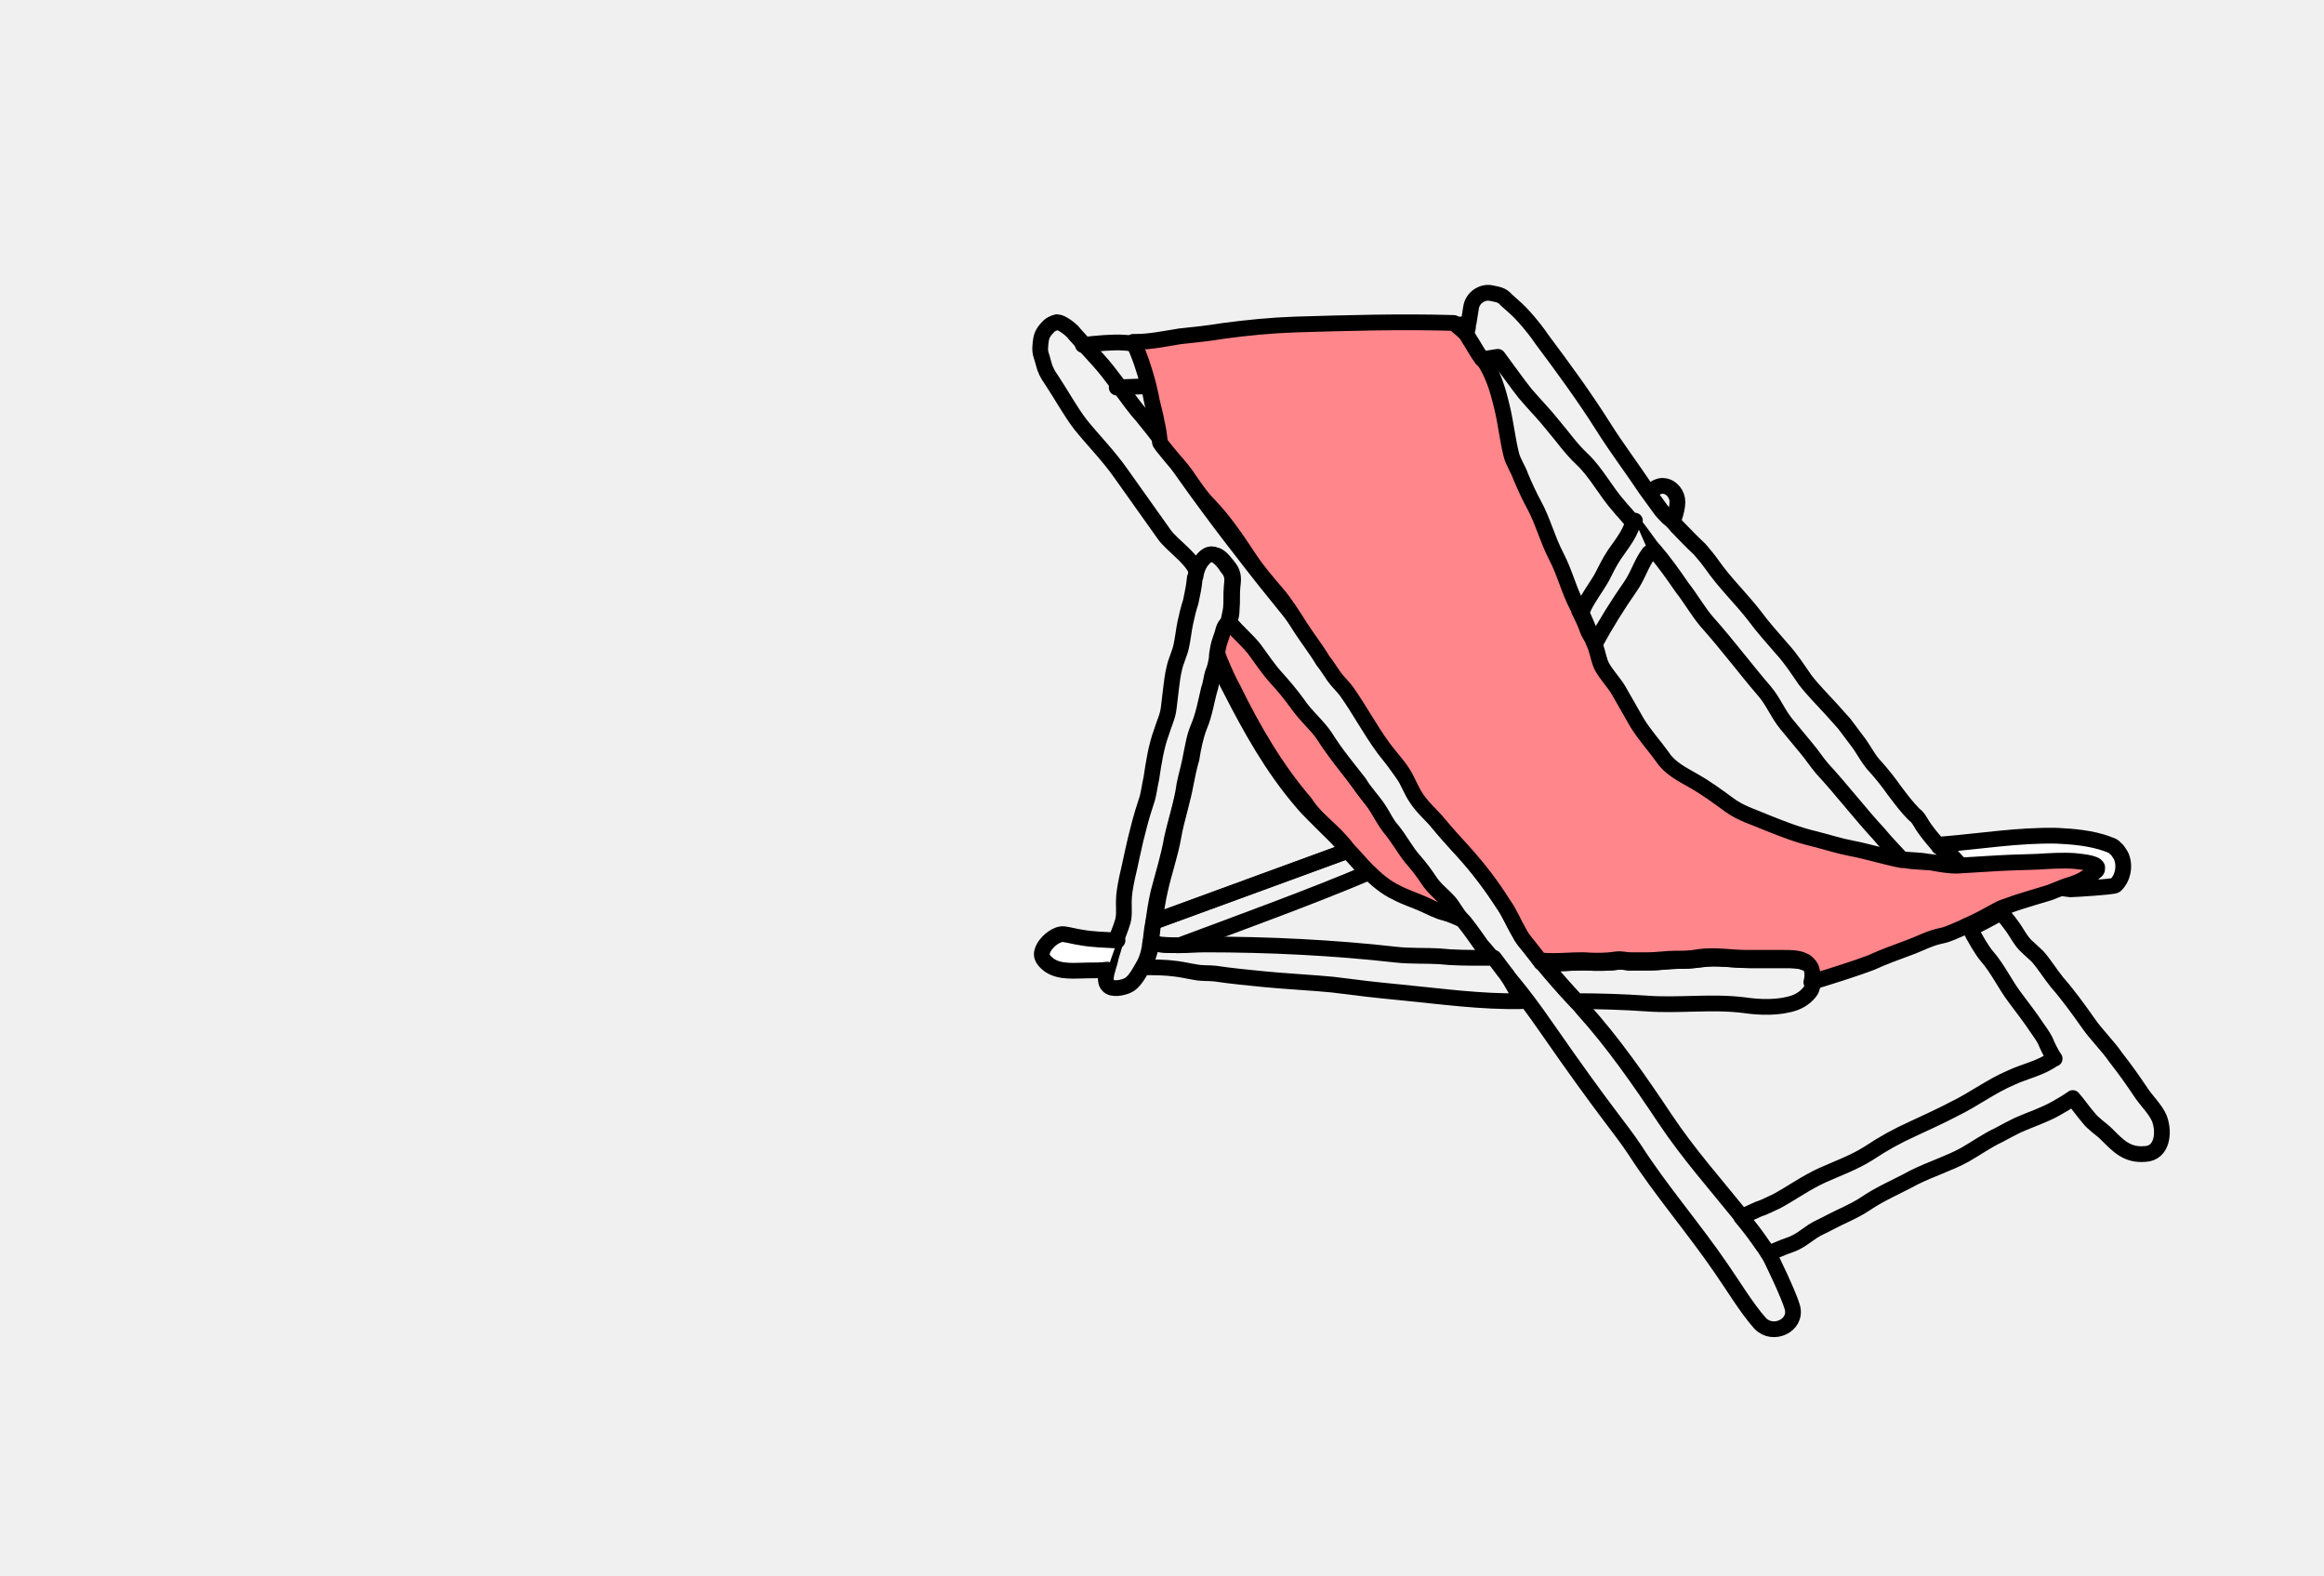
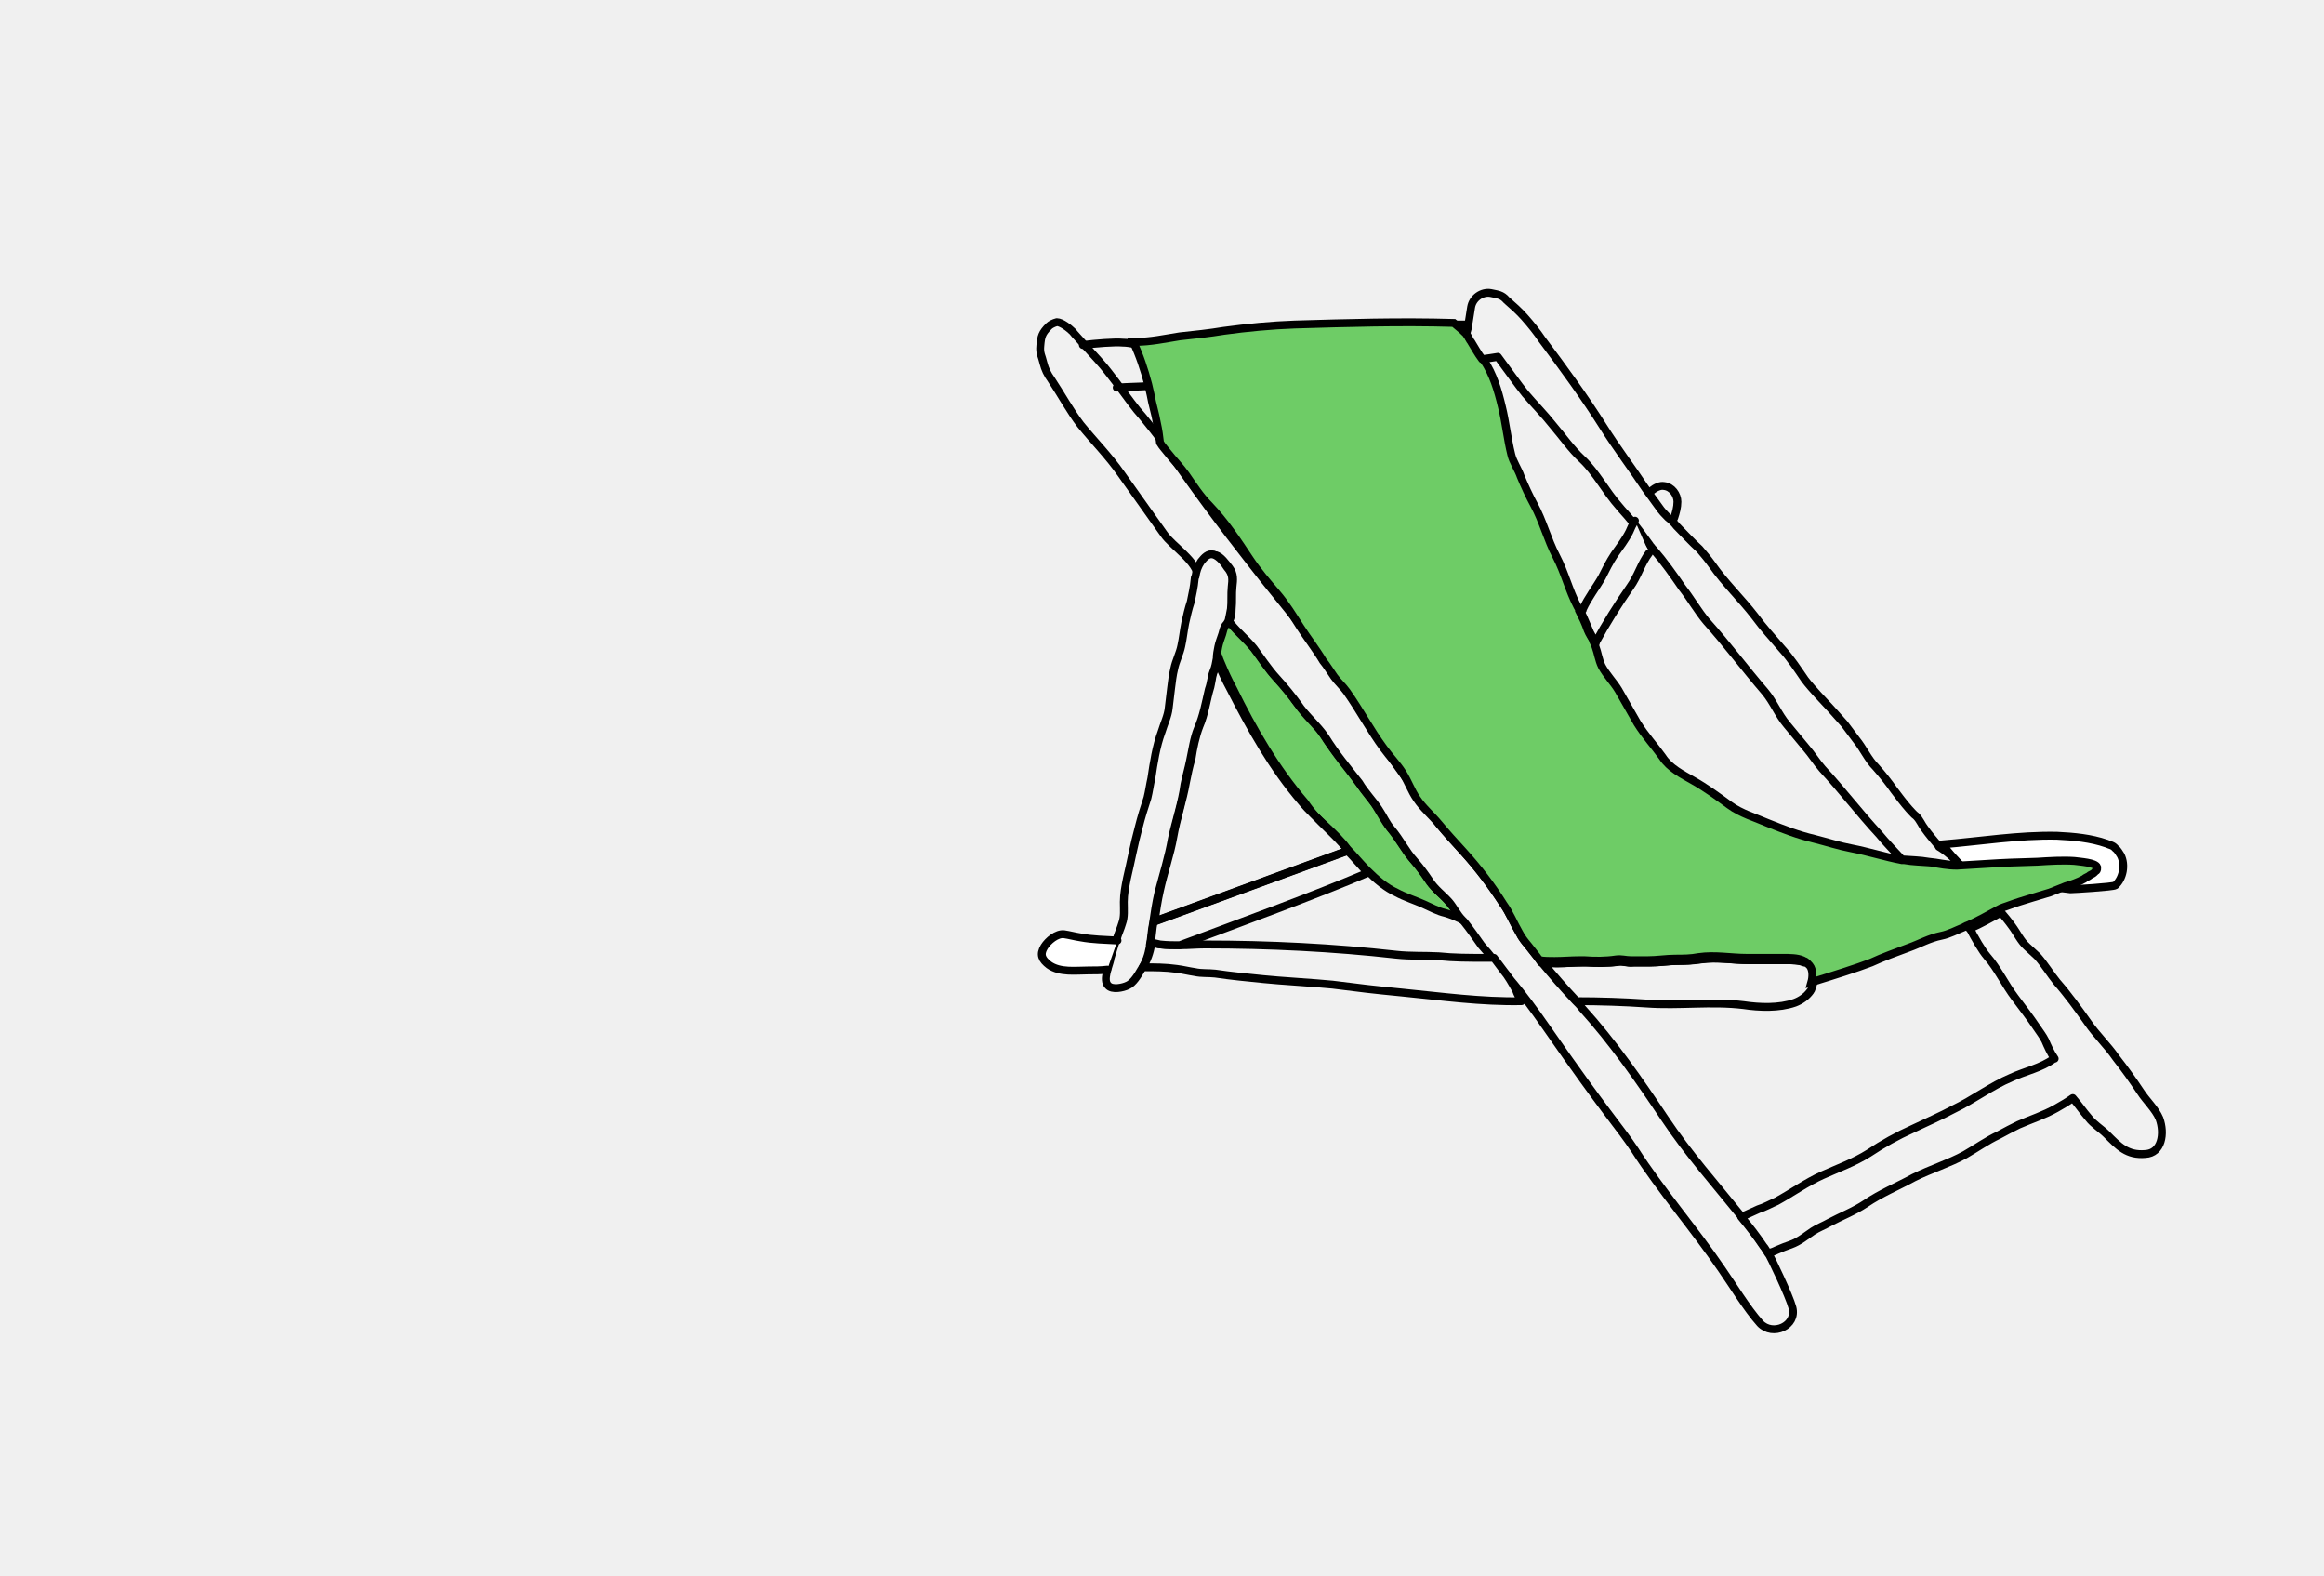
<svg xmlns="http://www.w3.org/2000/svg" version="1.1" id="Calque_1" x="0px" y="0px" viewBox="0 0 295.1 200" style="enable-background:new 0 0 295.1 200;" xml:space="preserve">
  <style type="text/css">
- 	.st0{fill:#FF868B;stroke:#000000;stroke-width:2;stroke-linecap:round;stroke-linejoin:round;stroke-miterlimit:10;}
- 	.st1{fill:#F1F1F1;stroke:#000000;stroke-width:2;stroke-linecap:round;stroke-linejoin:round;stroke-miterlimit:10;}
- 	.st2{fill:#FFFFFF;stroke:#000000;stroke-width:2;stroke-linecap:round;stroke-linejoin:round;stroke-miterlimit:10;}
- 	.st3{fill:none;stroke:#000000;stroke-width:2;stroke-linecap:round;stroke-linejoin:round;stroke-miterlimit:10;}
+ 	.st0{fill:#6ECC66;stroke:#000000;stroke-miterlimit:10;}
+ 	.st1{fill:#F1F1F1;stroke:#000000;stroke-linecap:round;stroke-linejoin:round;stroke-miterlimit:10;}
+ 	.st2{fill:#FFFFFF;stroke:#000000;stroke-linecap:round;stroke-linejoin:round;stroke-miterlimit:10;}
+ 	.st3{fill:none;stroke:#000000;stroke-linecap:round;stroke-linejoin:round;stroke-miterlimit:10;}
+ 	.st4{fill:#FF868B;stroke:#000000;stroke-linecap:round;stroke-linejoin:round;stroke-miterlimit:10;}
</style>
  <g>
    <path class="st0" d="M185.8,116.8c-0.9-0.4-1.6-0.7-2.3-0.9c-0.9-0.2-1.8-0.7-2.7-1.1c-1.1-0.5-2.4-0.9-3.5-1.5   c-1.3-0.6-2.5-1.6-3.7-2.8l0,0c-0.9-0.9-1.7-1.9-2.5-2.7c-1.6-2.2-4-3.8-5.8-6c-3.7-4.3-6.5-9.3-9.1-14.4c-0.6-1.1-1.1-2.2-1.6-3.4   c-0.1-0.3-0.2-0.6-0.3-0.8l0,0c0.1-0.5,0.1-1,0.2-1.5c0.1-0.5,0.3-1.1,0.5-1.6c0.1-0.4,0.2-0.7,0.4-1.1c0.2-0.2,0.3-0.4,0.4-0.6   c0.1,0.2,0.2,0.2,0.2,0.4c0.9,1.1,2,2,2.9,3.1c1.1,1.2,1.9,2.7,2.9,3.8c1,1.1,1.9,2.1,2.7,3.3c1.1,1.5,2.5,2.6,3.5,4.2   c1.3,2.1,3,3.9,4.4,6c0.8,1.1,1.8,2.2,2.5,3.4c0.5,0.8,0.9,1.6,1.6,2.5c1.1,1.3,1.8,2.7,2.9,4c0.7,0.8,1.3,1.6,1.9,2.5   c0.7,1.1,1.6,1.7,2.5,2.7C184.7,115.3,185.2,116.1,185.8,116.8z" />
    <path class="st1" d="M182.8,104.7c1,1.2,2.1,2.4,3.1,3.5c1.9,2.1,3.5,4.3,5.1,6.7c0.7,1.1,1.3,2.5,2,3.6c0.3,0.7,0.8,1.2,1.2,1.7   s0.8,1,1.1,1.4c0.1,0.2,0.2,0.3,0.4,0.5c1.4,1.7,2.8,3.3,4.3,4.9c0.3,0.3,0.7,0.7,0.9,1c3.9,4.3,7.3,9.2,10.5,14   c3,4.5,6.4,8.3,9.7,12.4c1,1.1,1.3,1.6,2.8,3.7c0.2,0.3,0.4,0.6,0.6,0.9c0.4,0.7,2.7,5.5,3.1,7c0.6,2.3-2.5,3.7-4.1,2   c-1.7-1.9-3.5-4.9-4.9-6.9c-3.4-5-7.8-10.1-11-15.1c-2-3-3.7-4.7-11.2-15.5c-3.6-5.2-5-6.5-6.9-8.8c-0.4-0.6-0.9-1.1-1.4-1.7   c-0.7-1-1.4-2-2.2-3c-0.1-0.1-0.2-0.2-0.2-0.2c-0.7-0.7-1.1-1.6-1.7-2.3c-0.8-0.9-1.8-1.6-2.5-2.7c-0.6-0.9-1.2-1.7-1.9-2.5   c-1.1-1.2-1.8-2.7-2.9-4c-0.7-0.8-1-1.6-1.6-2.5c-0.7-1.1-1.8-2.2-2.5-3.4c-1.4-1.8-3-3.7-4.3-5.8c-1-1.5-2.5-2.7-3.5-4.2   c-0.8-1.1-1.7-2.2-2.7-3.3c-1.1-1.2-2-2.6-2.9-3.8c-0.9-1.1-2-2-2.9-3.1c-0.1-0.1-0.2-0.2-0.2-0.4c0.2-0.4,0.3-0.8,0.3-1.5   c0.1-0.9,0-1.9,0.1-2.8s0.2-1.6-0.4-2.4c-0.4-0.5-1.1-1.5-1.7-1.6c-0.8-0.2-1.2,0.4-1.6,0.9c-0.4,0.6-0.7,1.2-0.7,1.9   c0-2-3.3-4-4.3-5.5c-1.8-2.5-3.6-5.1-5.4-7.6c-1.6-2.3-3.5-4.2-5.2-6.3c-1.3-1.7-2.5-3.9-3.7-5.7c-0.5-0.7-0.8-1.3-1-2.1   c-0.2-0.9-0.5-1.2-0.4-2.2c0.1-1.2,0.2-1.6,1.1-2.5c0.2-0.2,0.6-0.4,1-0.5c0.6,0,1.6,0.8,2,1.2c0.3,0.4,1,1.1,1.6,1.8   c1.1,1.2,2.3,2.5,2.9,3.3s1.1,1.4,1.6,2.1c0.9,1.2,1.8,2.5,2.8,3.6c0.7,0.9,2,2.4,2.6,3.4c3.6,5.3,7.4,10.4,11.4,15.5   c2,2.6,4.2,5.2,6.3,7.9c1.8,2.2,2.9,4.6,4.6,6.8c0.5,0.7,1.2,1.2,1.6,1.9c1.6,2.4,2.9,4.9,4.7,7.2   C176.6,96.2,182.1,103.7,182.8,104.7z" />
    <path class="st1" d="M156.4,74.5c-0.1,0.9,0,1.9-0.1,2.8c-0.1,0.6-0.2,1-0.3,1.5c-0.1,0.2-0.2,0.4-0.4,0.6   c-0.2,0.3-0.3,0.7-0.4,1.1c-0.2,0.6-0.4,1.1-0.5,1.6s-0.2,1-0.2,1.5l0,0c-0.1,0.6-0.2,1.1-0.4,1.6c-0.3,0.7-0.3,1.5-0.6,2.3   c-0.4,1.7-0.7,3.4-1.4,5c-0.5,1.2-0.7,2.7-1,4.1c-0.2,1-0.5,2-0.7,3c-0.3,2.3-1.1,4.6-1.6,6.9c-0.4,2.3-1.1,4.5-1.7,6.8   c-0.3,1.3-0.5,2.6-0.7,4c-0.2,0.9-0.2,1.8-0.4,2.7c0,0.1,0,0.2,0,0.2c-0.2,1.1-0.5,2-1.1,2.9l0,0c-0.4,0.7-1,1.7-1.7,2   c-0.6,0.3-2,0.6-2.5,0c-0.7-0.7,0.1-2.4,0.3-3.3v-0.1c0.1-0.4,0.5-1.6,0.7-2.3c0-0.1,0-0.2,0.1-0.2c0.2-0.7,0.5-1.3,0.7-2   c0.3-0.8,0.2-1.7,0.2-2.7s0.2-2,0.4-3c0.5-2.1,0.9-4.3,1.5-6.5c0.3-1.2,0.7-2.5,1.1-3.7c0.2-0.8,0.3-1.6,0.5-2.5   c0.3-2,0.6-4,1.3-5.9c0.3-1,0.8-2,0.9-3c0.1-0.8,0.2-1.7,0.3-2.5s0.2-1.7,0.4-2.5c0.2-1,0.7-1.9,0.9-2.9c0.2-0.9,0.3-1.9,0.5-2.9   c0.2-0.9,0.4-1.8,0.7-2.7c0.2-1,0.4-1.8,0.5-2.9c0-0.1,0-0.2,0.1-0.3c0.1-0.7,0.3-1.3,0.7-1.9c0.4-0.5,0.9-1.1,1.6-0.9   c0.7,0.2,1.4,1.1,1.7,1.6C156.6,72.9,156.5,73.6,156.4,74.5z" />
    <path class="st1" d="M193.2,127.1c-5.1,0.1-10.1-0.6-15.2-1.1c-4.1-0.4-4.8-0.5-8.8-1c-1.9-0.2-7-0.5-8.8-0.7   c-2-0.2-4.1-0.4-6.1-0.7c-0.9-0.1-1.7,0-2.6-0.2c-0.7-0.1-1.5-0.3-2.3-0.4c-1.4-0.2-2.8-0.2-4.3-0.2c0.6-0.9,0.9-1.9,1.1-2.9   c0-0.1,0-0.2,0-0.2c0.4,0,0.8,0.2,1.2,0.2c0.8,0.1,1.6,0.1,2.5,0.1c1.1,0,2-0.1,3.1-0.1c8.1,0,16.3,0.4,24.3,1.3   c1.8,0.2,3.6,0.1,5.4,0.2c1.9,0.2,3.8,0.2,5.8,0.2c0.4,0,0.8,0,1.2,0c0.4,0.5,0.8,1.1,1.2,1.6c0.6,0.7,1.1,1.6,1.6,2.5   C192.7,126.3,193,126.7,193.2,127.1z" />
    <path class="st2" d="M141.9,119.4c-1.6-0.1-3.1-0.1-4.7-0.4c-0.7-0.1-1.4-0.3-2.1-0.4c-0.9-0.1-2,0.8-2.5,1.6   c-0.6,1-0.3,1.6,0.6,2.3c1.4,1,3.4,0.7,5,0.7c0.8,0,1.6,0,2.4-0.1" />
    <path class="st3" d="M137.5,43.8c1.6-0.2,4-0.4,5.1-0.3c0.5,0,1,0.1,1.6,0.2" />
    <path class="st3" d="M186.9,41.2c-0.7,0-1.5,0-2.1,0" />
    <path class="st3" d="M146,49c-1.4,0.1-2.8,0.1-4.1,0.2h-0.1" />
    <path class="st1" d="M230.2,125c-0.1,0.3-0.2,0.7-0.3,0.8c-0.5,0.7-1.2,1.2-2,1.5c-2,0.7-4.5,0.6-6.5,0.3   c-4.1-0.5-8.2,0.1-12.3-0.2c-2.9-0.2-6-0.3-8.9-0.3c-1.5-1.6-2.9-3.2-4.3-4.9l0,0l0,0c0.7,0,1.2,0.1,1.9,0.1c1.1,0,2.1-0.1,3.2-0.1   c0.2,0,0.4,0,0.6,0c1.3,0,2.7,0.1,4-0.1c0.6-0.1,1.2,0.2,1.9,0.1h2.1c1.2,0,2.4-0.2,3.5-0.2c1,0,2-0.1,3-0.2c2-0.3,4,0.1,6.1,0.1   h4.6c0.8,0,1.7,0,2.5,0.3c0.1,0,0.2,0.1,0.2,0.1c0.2,0.2,0.5,0.3,0.7,0.6C230.4,123.4,230.4,124.3,230.2,125z" />
-     <path class="st0" d="M229.1,122.2c-0.7-0.3-1.6-0.3-2.5-0.3H222c-2,0-4-0.4-6.1-0.1c-1,0.2-2,0.2-3,0.2c-1.1,0-2.3,0.2-3.5,0.2   h-2.1c-0.7,0-1.2-0.2-1.9-0.1c-1.3,0.2-2.7,0.2-4,0.1c-0.2,0-0.4,0-0.6,0c-1.1,0-2.1,0.1-3.2,0.1c-0.7,0-1.3,0-1.9-0.1l0,0   c0.7,0,1.2,0.1,1.9,0.1c1.1,0,2.1-0.1,3.2-0.1c0.2,0,0.4,0,0.6,0c1.3,0,2.7,0.1,4-0.1c0.6-0.1,1.2,0.2,1.9,0.1h2.1   c1.2,0,2.4-0.2,3.5-0.2c1,0,2-0.1,3-0.2c2-0.3,4,0.1,6.1,0.1h4.6C227.4,121.8,228.4,121.8,229.1,122.2z" />
+     <path class="st4" d="M229.1,122.2c-0.7-0.3-1.6-0.3-2.5-0.3H222c-2,0-4-0.4-6.1-0.1c-1,0.2-2,0.2-3,0.2c-1.1,0-2.3,0.2-3.5,0.2   h-2.1c-0.7,0-1.2-0.2-1.9-0.1c-1.3,0.2-2.7,0.2-4,0.1c-0.2,0-0.4,0-0.6,0c-1.1,0-2.1,0.1-3.2,0.1c-0.7,0-1.3,0-1.9-0.1l0,0   c0.7,0,1.2,0.1,1.9,0.1c1.1,0,2.1-0.1,3.2-0.1c0.2,0,0.4,0,0.6,0c1.3,0,2.7,0.1,4-0.1c0.6-0.1,1.2,0.2,1.9,0.1h2.1   c1.2,0,2.4-0.2,3.5-0.2c1,0,2-0.1,3-0.2c2-0.3,4,0.1,6.1,0.1h4.6C227.4,121.8,228.4,121.8,229.1,122.2z" />
    <path class="st2" d="M246.6,107.2c4.9-0.4,9.7-1.2,14.6-1.1c2.1,0.1,4.3,0.3,6.3,1c0.4,0.2,0.8,0.2,1.1,0.6   c0.3,0.2,0.5,0.6,0.7,0.9c0.6,1.2,0.3,2.9-0.7,3.8c-0.3,0.2-5.3,0.5-5.7,0.5l-12.8-1.6L246.6,107.2z" />
    <path class="st0" d="M266.2,110.5C266.2,110.5,266.2,110.6,266.2,110.5C266.2,110.6,266.2,110.6,266.2,110.5   c-0.1,0-0.2,0.2-0.2,0.2c-0.2,0.2-0.2,0.2-0.6,0.4c-0.2,0.2-0.6,0.3-0.8,0.5c-0.7,0.4-1.6,0.7-2.3,0.9c-0.5,0.2-2,0.8-2,0.8   c-0.6,0.2-3.8,1.1-5.1,1.6c-0.5,0.2-1,0.3-1.5,0.6l0,0c-1.3,0.7-2.5,1.4-3.9,2l0,0c-0.1,0-0.2,0.1-0.2,0.1c-0.1,0-0.2,0.1-0.2,0.1   c-1,0.4-1.9,0.9-2.9,1.1c-1.5,0.3-2.7,1-4.1,1.5c-1.6,0.6-3.3,1.2-4.8,1.9c-1.8,0.7-5,1.7-7.6,2.5c0.2-0.7,0.2-1.6-0.2-2.1   c-0.2-0.2-0.4-0.5-0.7-0.6c-0.1,0-0.2-0.1-0.2-0.1c-0.7-0.3-1.6-0.3-2.5-0.3h-4.6c-2,0-4-0.4-6.1-0.1c-1,0.2-2,0.2-3,0.2   c-1.1,0-2.3,0.2-3.5,0.2h-2.1c-0.7,0-1.2-0.2-1.9-0.1c-1.3,0.2-2.7,0.2-4,0.1c-0.2,0-0.4,0-0.6,0c-1.1,0-2.1,0.1-3.2,0.1   c-0.7,0-1.3,0-1.9-0.1l0,0c-0.1-0.2-0.2-0.2-0.3-0.4c-0.4-0.5-0.8-1-1.1-1.4c-0.5-0.6-0.9-1.1-1.2-1.7c-0.7-1.2-1.2-2.5-2-3.6   c-1.5-2.4-3.2-4.6-5.1-6.7c-1.1-1.2-2.1-2.3-3.1-3.5c-0.9-1.1-2-2-2.8-3.2c-0.7-1-1.1-2.2-1.8-3.3c-0.7-1.1-1.6-2-2.4-3.1   c-1.7-2.3-3-4.8-4.7-7.2c-0.5-0.7-1.1-1.2-1.6-1.9s-0.9-1.4-1.4-2c-0.9-1.5-2-2.9-2.9-4.3s-1.8-2.9-3-4.3s-2.4-2.8-3.4-4.3   c-1.6-2.4-3.1-4.7-5.2-6.9c-1.1-1.1-2-2.5-2.9-3.8c-0.7-1-1.6-1.9-2.3-2.8c-0.3-0.4-0.7-0.8-1-1.3c-0.1-0.9-0.2-1.6-0.4-2.5   c-0.2-1.2-0.6-2.4-0.8-3.6c-0.1-0.4-0.2-0.9-0.3-1.3c-0.5-1.9-1.1-3.7-1.9-5.4c0.1,0,0.2,0,0.3,0c1.9,0,3.7-0.4,5.6-0.7   c1.9-0.2,3.8-0.4,5.6-0.7c2.9-0.4,6.1-0.7,9-0.8c6.7-0.2,13.4-0.4,20.2-0.2c0.7,0.6,1.4,1.1,1.9,1.8c0,0,0,0,0.1,0.1   s0.2,0.2,0.2,0.3c0.5,0.8,1,1.6,1.6,2.5l0,0l0,0c1.2,1.8,1.8,3.8,2.3,5.9c0.5,2,0.7,4.1,1.2,6.1c0.2,0.9,0.9,1.9,1.2,2.8   c0.5,1.2,1.1,2.5,1.7,3.6c1.1,2,1.7,4.4,2.8,6.5s1.6,4.3,2.7,6.4c0.1,0.2,0.2,0.3,0.2,0.4v0.1c0.4,0.8,0.8,1.6,1.1,2.5   c0.2,0.5,0.5,0.9,0.7,1.3v0.1c0.1,0.2,0.2,0.4,0.3,0.7c0.3,0.8,0.4,1.7,0.8,2.5c0.6,1.1,1.5,2,2.1,3c0.8,1.4,1.6,2.8,2.4,4.2   c1,1.6,2.2,2.9,3.2,4.3c0.9,1.4,2.5,2.2,3.9,3c1.6,0.9,3.1,2,4.6,3.1s3.3,1.6,4.9,2.3c2,0.8,3.8,1.5,5.9,2c1.6,0.4,3.1,0.9,4.7,1.2   c2.1,0.4,4.3,1.1,6.4,1.5c0.1,0,0.2,0,0.3,0c1.1,0.2,2.2,0.2,3.4,0.3c1.1,0.2,2.1,0.4,3.3,0.4c0.2,0,3.1-0.2,3.3-0.2   c3.2-0.2,3.7-0.2,6.9-0.3c1.6-0.1,3.2-0.2,4.7-0.1c0.7,0.1,2.7,0.2,2.9,0.8C266.3,110.3,266.3,110.5,266.2,110.5z" />
    <path class="st1" d="M272.4,146.5c-2.3,0.2-3.4-1-4.9-2.5c-0.7-0.7-1.7-1.3-2.3-2.1c-0.7-0.8-1.3-1.7-2-2.5   c-0.7,0.5-1.4,0.9-2.1,1.3c-1.6,0.9-3.2,1.4-4.8,2.1c-0.8,0.4-1.6,0.8-2.5,1.3c-1.5,0.7-2.9,1.7-4.3,2.5c-2,1.1-4.3,1.8-6.5,2.9   c-2,1.1-4.2,2-6.1,3.3c-1.5,1-3.1,1.6-4.6,2.4c-0.7,0.4-1.5,0.7-2.1,1.1c-0.9,0.6-1.7,1.3-2.8,1.7c-0.6,0.2-1.1,0.4-1.8,0.7   c-0.4,0.2-0.7,0.3-1.1,0.4c-0.2-0.3-0.4-0.7-0.6-0.9c-0.8-1.2-1.8-2.5-2.8-3.7c0.7-0.3,1.5-0.7,2.2-1c0.7-0.2,1.6-0.7,2.3-1   c2-1.1,3.8-2.4,5.8-3.3c2-0.9,4-1.6,5.9-2.8c1.8-1.2,3.6-2.2,5.6-3.1c1.7-0.8,3.5-1.6,5.2-2.5c2.5-1.2,4.7-2.9,7.3-4   c1.7-0.8,3.8-1.2,5.4-2.4c0,0,0,0,0.1,0c-0.5-0.7-0.9-1.6-1.2-2.3c-0.3-0.6-0.7-1.1-1.1-1.7c-0.8-1.2-1.8-2.5-2.7-3.7   c-1.3-1.7-2.2-3.7-3.6-5.3c-0.6-0.7-1.5-2.2-2.3-3.8l0,0c1.4-0.5,2.6-1.3,3.9-2c0.6,0.7,1.1,1.3,1.6,2c0.6,0.8,1.1,1.9,1.9,2.6   c0.4,0.4,0.9,0.8,1.3,1.2c0.9,1,1.6,2.2,2.5,3.3c1.4,1.6,2.7,3.4,3.9,5.1c1.1,1.6,2.5,2.9,3.6,4.5c1.1,1.4,2.1,2.8,3.1,4.3   c0.7,1.1,1.9,2.2,2.4,3.4C274.9,143.9,274.5,146.4,272.4,146.5z" />
-     <path class="st0" d="M254,115.9c-1.3,0.7-2.5,1.4-3.9,2l0,0c0,0,0,0,0-0.1C251.4,117.3,252.6,116.4,254,115.9L254,115.9z" />
+     <path class="st4" d="M254,115.9c-1.3,0.7-2.5,1.4-3.9,2l0,0c0,0,0,0,0-0.1C251.4,117.3,252.6,116.4,254,115.9L254,115.9z" />
    <path class="st1" d="M248.9,109.8c-0.2,0-0.4,0-0.7,0c-1.1,0-2.1-0.3-3.3-0.4c-1.1-0.2-2.2-0.2-3.4-0.3c-1-1.1-2-2.1-2.9-3.2   c-2.5-2.7-4.7-5.6-7.2-8.3c-0.7-0.8-1.4-1.9-2.1-2.7c-0.8-1-1.6-1.9-2.4-2.9c-1.1-1.3-1.7-2.9-2.8-4.2c-2.5-2.9-4.8-6-7.4-8.9   c-1.1-1.3-2-2.9-3.1-4.3c-1.1-1.6-2.3-3.3-3.6-4.8c-0.1-0.1-0.2-0.2-0.2-0.2c-0.1-0.2-0.2-0.2-0.3-0.4c-0.8-1.1-1.8-2.5-2.6-3.4   c-0.4-0.5-0.9-1-1.3-1.5c-1.7-1.9-2.9-4.3-4.7-6c-1.4-1.3-2.5-2.9-3.7-4.3c-1.1-1.4-2.4-2.7-3.5-4c-0.9-1.1-2.3-3.1-3.5-4.7   c-0.7,0.1-1.2,0.2-2,0.3c-0.6-0.8-0.9-1.4-1.4-2.2c-0.1-0.1-0.6-1-0.6-1.1c0.1-0.3,0.1-0.3,0.2-0.7c0-0.1,0-0.4,0.1-0.7   c0.1-0.7,0.2-1.3,0.3-1.9c0.2-1.2,1.4-2,2.5-1.8l0,0c0.9,0.2,1.4,0.2,2,0.9c0.8,0.7,1.6,1.4,2.3,2.2c0.8,0.9,1.6,1.9,2.2,2.8   c2.7,3.6,5.4,7.3,7.8,11.1c1.7,2.7,3.6,5.2,5.4,7.9c0.5,0.7,1.1,1.5,1.6,2.2c0.4,0.6,0.8,1,1.2,1.4c0.4,0.3,0.8,0.7,1.1,1.1   c1,1,1.9,2,2.9,2.9c0.6,0.7,1.1,1.3,1.6,2c1.6,2.3,3.7,4.3,5.4,6.5c1.1,1.5,2.3,2.8,3.5,4.2c1.1,1.2,2,2.6,2.9,3.9   c1,1.3,2.2,2.5,3.3,3.7c0.6,0.7,1.1,1.2,1.7,1.9c0.5,0.7,1,1.3,1.5,2c0.9,1.1,1.5,2.5,2.5,3.5c0.8,0.9,1.6,1.9,2.3,2.9   c0.6,0.8,1.2,1.6,1.9,2.4c0.3,0.3,0.6,0.7,0.9,0.9c0.5,0.5,0.7,1.1,1.1,1.6c0.5,0.7,1,1.3,1.6,2c0.1,0.1,0.2,0.2,0.2,0.3   C247.2,108.1,248.1,108.9,248.9,109.8z" />
    <path class="st3" d="M209.7,62.3L209.7,62.3c0.5-0.4,1.1-0.7,1.6-0.6c1,0.1,1.7,1.1,1.7,2c0,0.7-0.2,1.4-0.4,2   c0,0.1-0.1,0.1-0.1,0.2" />
-     <path class="st0" d="M202.6,81.7L202.6,81.7c-0.2-0.4-0.6-0.9-0.7-1.4c-0.4-0.9-0.7-1.7-1.1-2.5l0,0v0.1c0.4,0.8,0.8,1.6,1.1,2.5   C202.1,80.8,202.4,81.3,202.6,81.7z" />
+     <path class="st4" d="M202.6,81.7L202.6,81.7c-0.2-0.4-0.6-0.9-0.7-1.4c-0.4-0.9-0.7-1.7-1.1-2.5l0,0v0.1c0.4,0.8,0.8,1.6,1.1,2.5   C202.1,80.8,202.4,81.3,202.6,81.7z" />
    <path class="st1" d="M209.4,70.2c-1,1.3-1.4,2.9-2.4,4.3c-1.6,2.3-3.1,4.7-4.4,7.1c-0.2-0.4-0.5-0.9-0.7-1.3   c-0.4-0.9-0.7-1.7-1.1-2.5v-0.1c0.1-0.2,0.2-0.2,0.2-0.4c0.7-1.5,1.6-2.6,2.4-4c0.5-1,1-2,1.6-2.9c0.7-1,1.4-1.9,1.9-2.9   c0.2-0.5,0.4-0.9,0.7-1.4" />
    <path class="st1" d="M173.7,110.8c-6.8,2.9-16.4,6.4-23.9,9.2c-0.8,0-1.6,0-2.5-0.1c-0.4-0.1-0.8-0.2-1.2-0.2   c0.2-0.9,0.2-1.8,0.4-2.7c7.4-2.7,17.2-6.3,24.6-9C172,108.9,172.8,109.9,173.7,110.8z" />
    <path class="st3" d="M171.2,108c-7.4,2.7-17.2,6.3-24.6,9c0.2-1.3,0.4-2.7,0.7-4c0.5-2.3,1.3-4.5,1.7-6.8s1.2-4.6,1.6-6.9   c0.2-1,0.4-2,0.7-3c0.2-1.3,0.5-2.8,1-4.1c0.7-1.6,0.9-3.4,1.4-5c0.2-0.8,0.2-1.6,0.6-2.3c0.2-0.6,0.3-1.1,0.4-1.6   c0.1,0.3,0.2,0.6,0.3,0.8c0.5,1.2,1,2.3,1.6,3.4c2.5,5.1,5.4,10.1,9.1,14.4C167.2,104.2,169.6,105.9,171.2,108z" />
    <line class="st3" x1="173.7" y1="110.8" x2="173.7" y2="110.8" />
  </g>
</svg>
